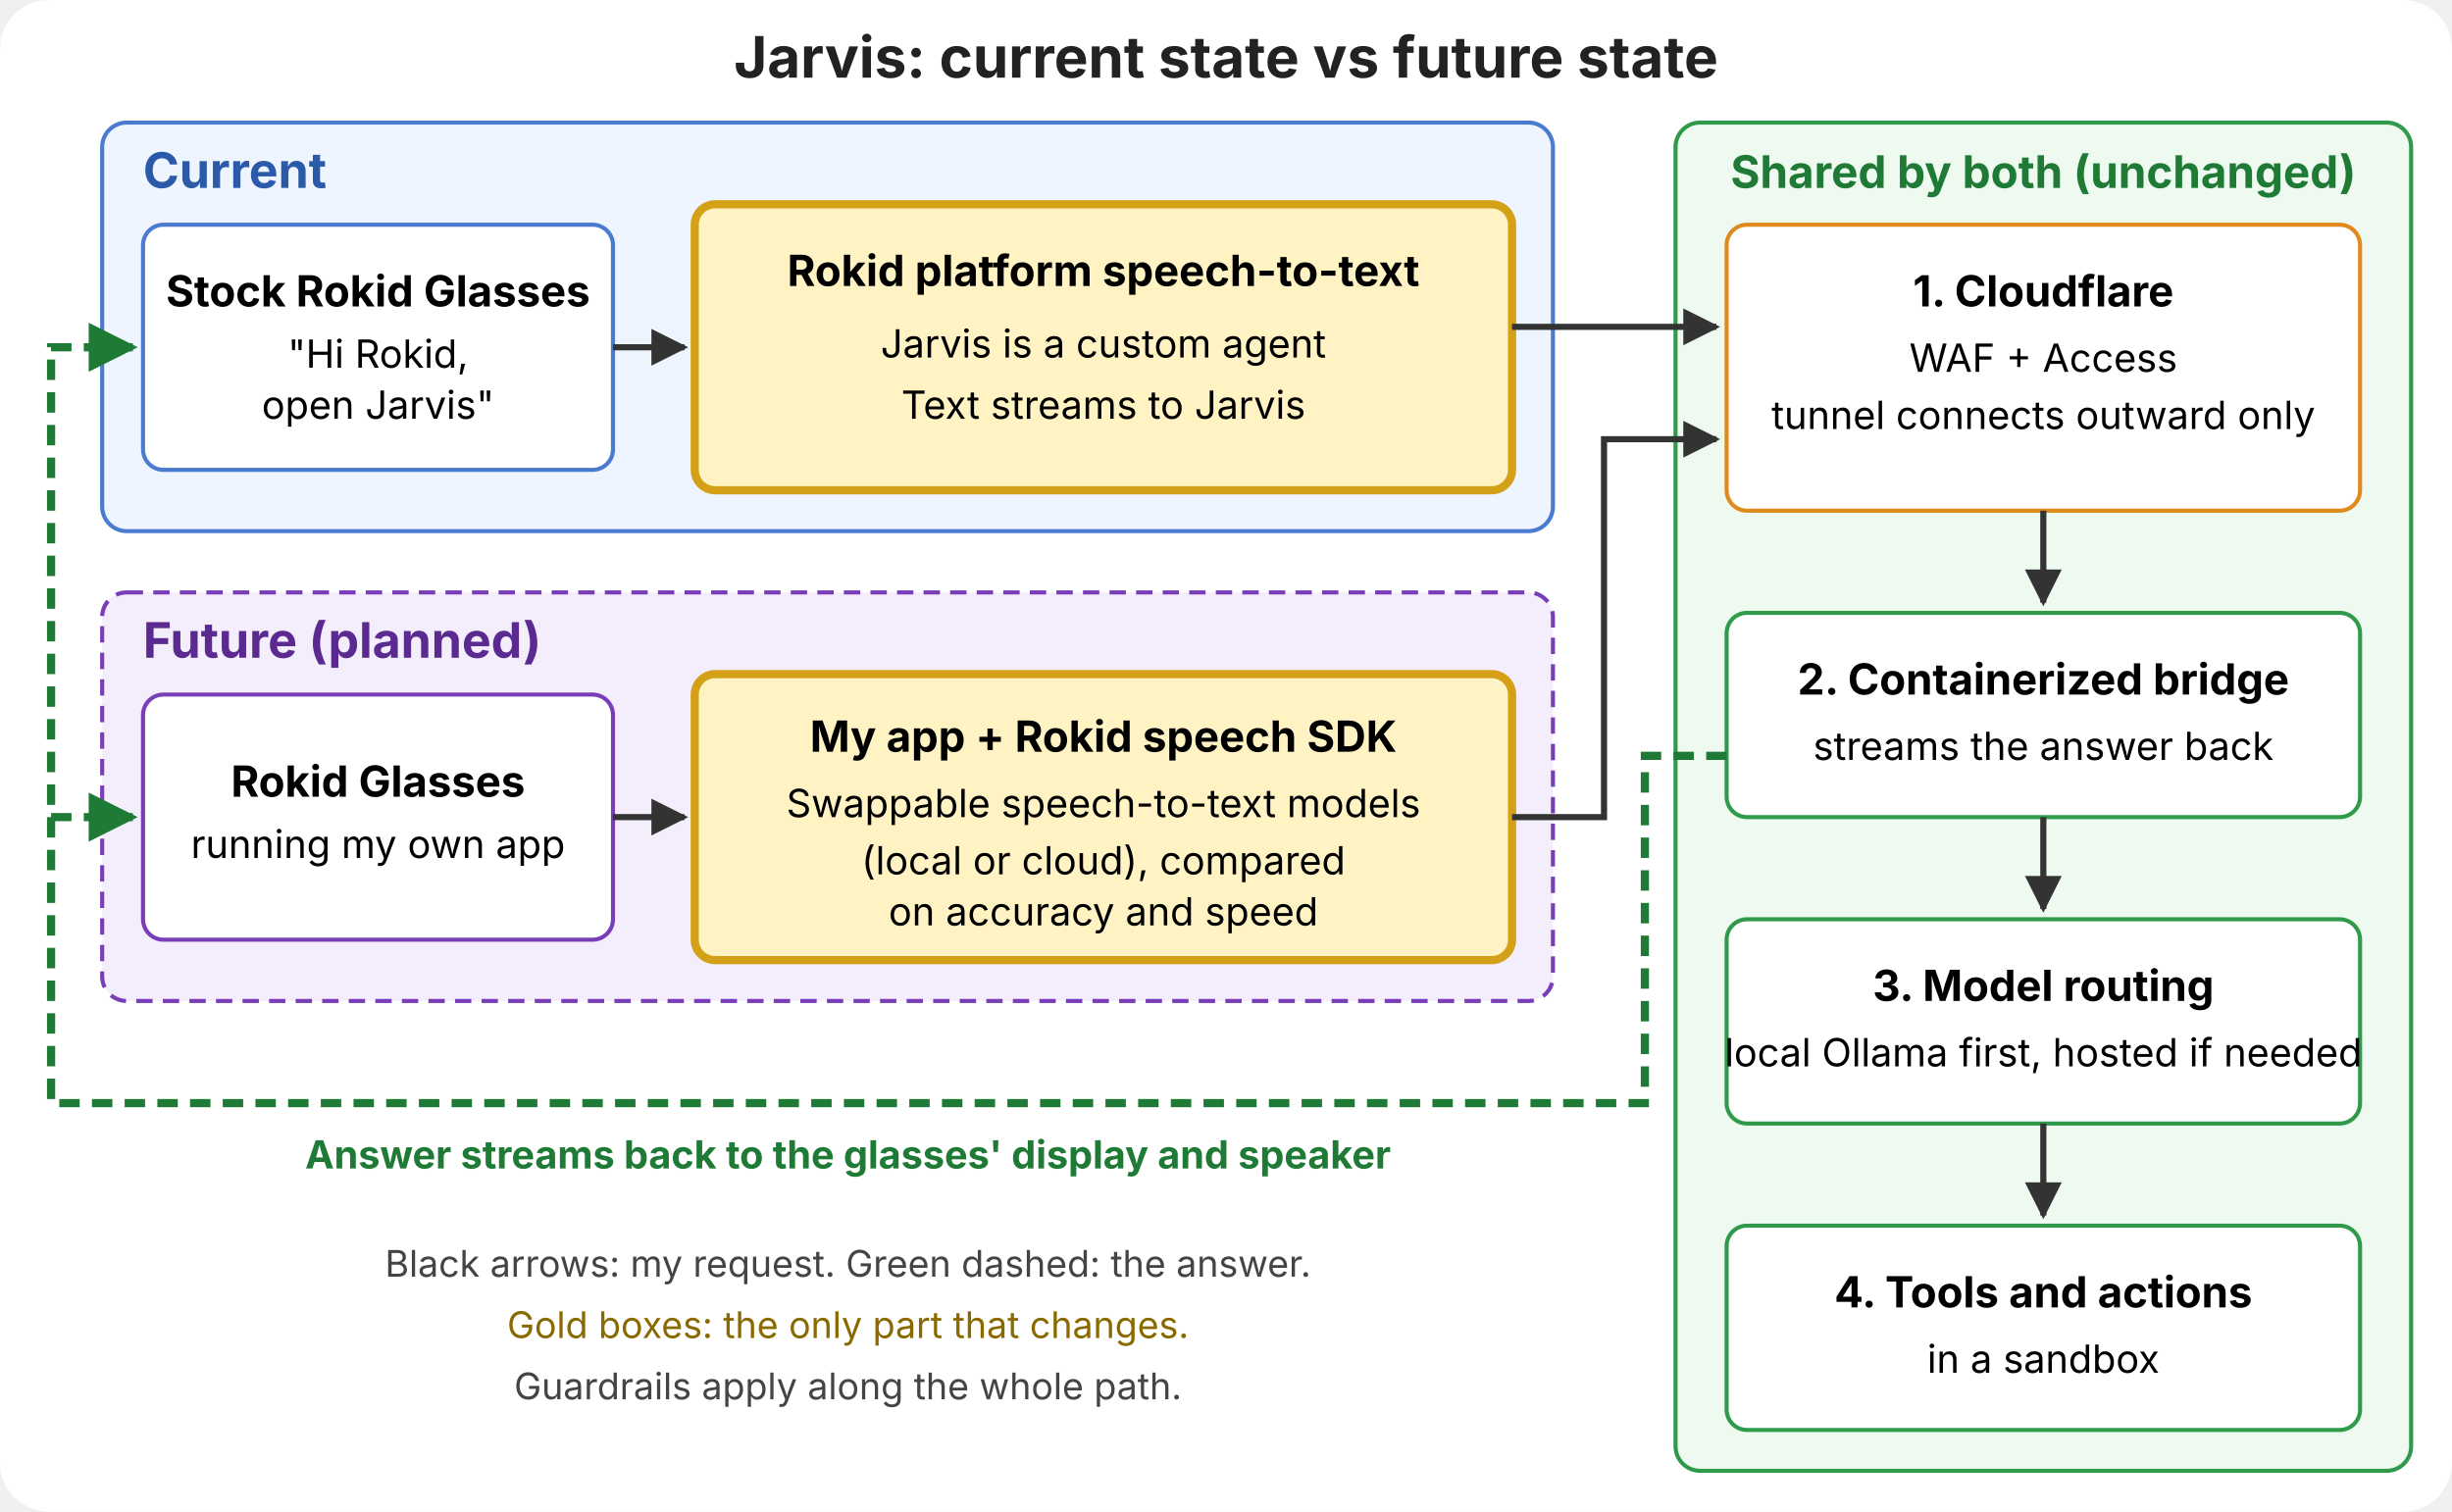
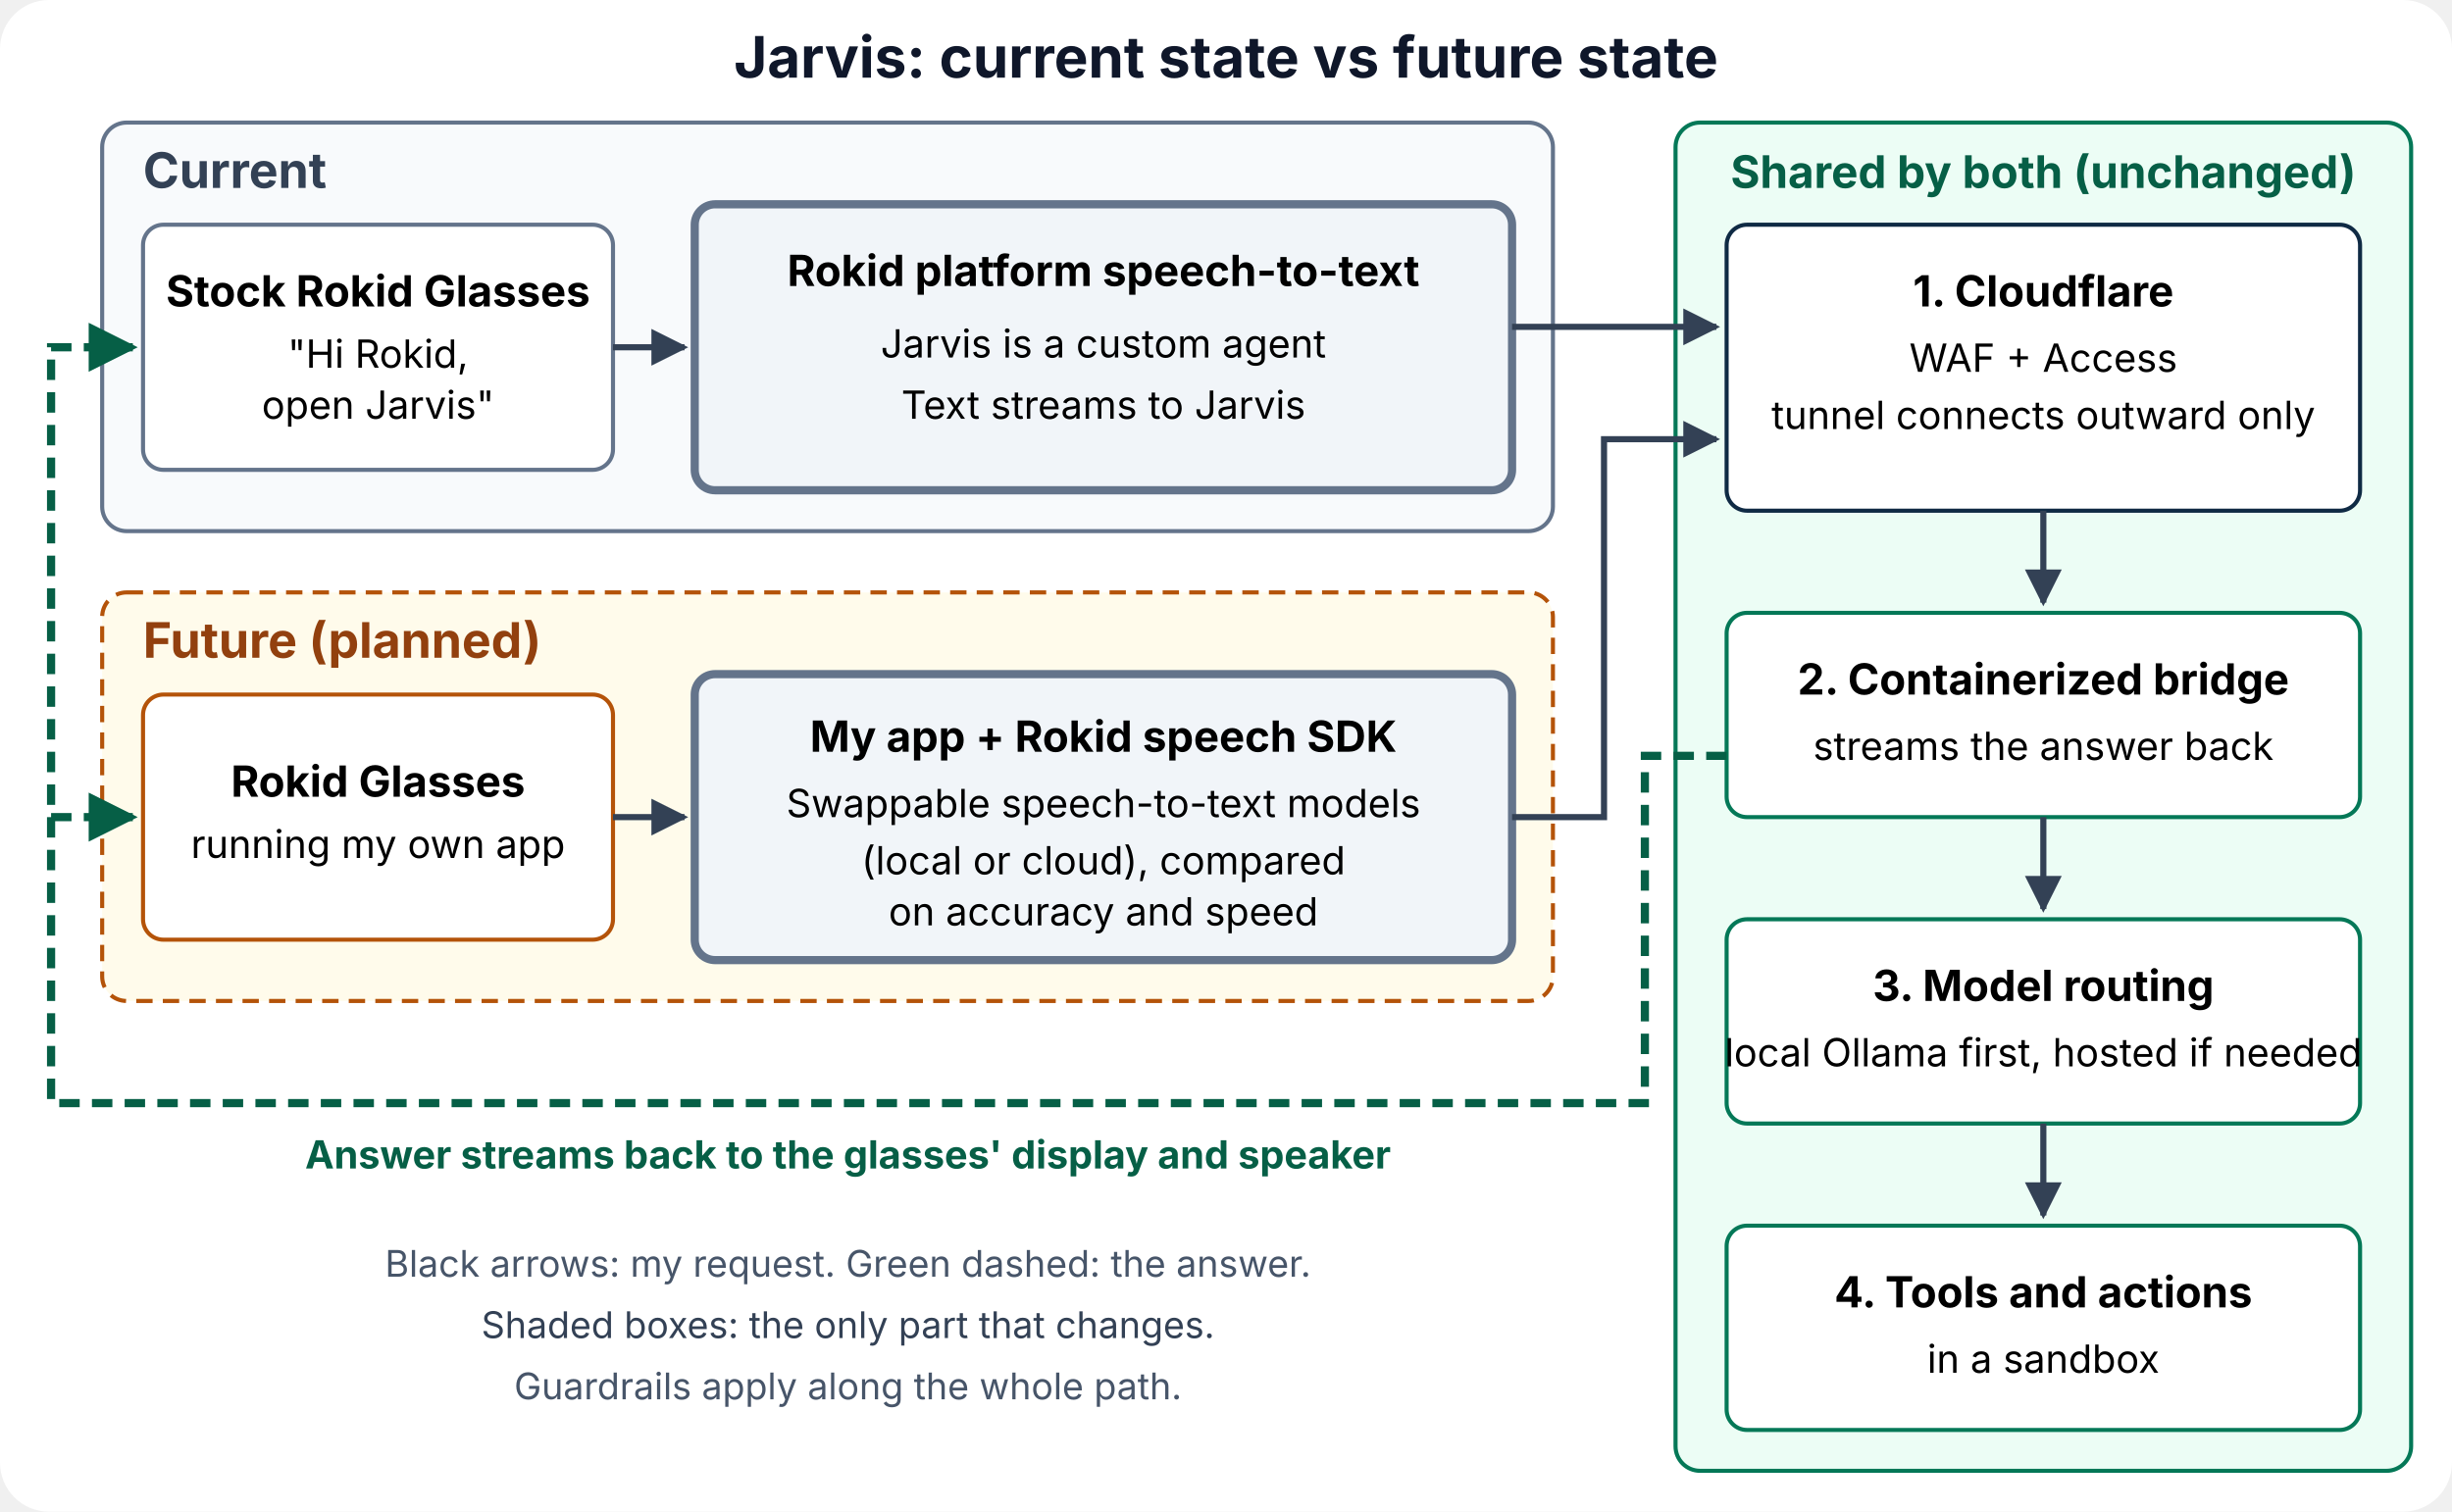
<svg xmlns="http://www.w3.org/2000/svg" width="1200" height="740" viewBox="0 0 1200 740" font-family="Inter, 'Helvetica Neue', Arial, sans-serif">
  <defs>
    <marker id="a" viewBox="0 0 10 10" refX="9" refY="5" markerWidth="6" markerHeight="6" orient="auto">
-       <path d="M0,0L10,5L0,10z" fill="#333" />
+       <path d="M0,0L10,5L0,10z" fill="#334155" />
    </marker>
    <marker id="r" viewBox="0 0 10 10" refX="9" refY="5" markerWidth="6" markerHeight="6" orient="auto">
-       <path d="M0,0L10,5L0,10z" fill="#1f7a36" />
+       <path d="M0,0L10,5L0,10z" fill="#065F46" />
    </marker>
  </defs>
  <rect width="1200" height="740" rx="24" fill="#fff" />
-   <text x="600" y="38" text-anchor="middle" font-size="28" font-weight="bold" fill="#222">Jarvis: current state vs future state</text>
+   <text x="600" y="38" text-anchor="middle" font-size="28" font-weight="bold" fill="#0F172A">Jarvis: current state vs future state</text>
  <g font-size="19" text-anchor="middle">
-     <rect x="50" y="60" width="710" height="200" rx="12" fill="#eef5ff" stroke="#4a7bd0" stroke-width="2" />
-     <text x="70" y="92" font-size="24" font-weight="bold" fill="#2a5aa8" text-anchor="start">Current</text>
-     <rect x="70" y="110" width="230" height="120" rx="10" fill="#fff" stroke="#4a7bd0" stroke-width="2" />
+     <rect x="50" y="60" width="710" height="200" rx="12" fill="#F8FAFC" stroke="#64748B" stroke-width="2" />
+     <text x="70" y="92" font-size="24" font-weight="bold" fill="#334155" text-anchor="start">Current</text>
+     <rect x="70" y="110" width="230" height="120" rx="10" fill="#fff" stroke="#64748B" stroke-width="2" />
    <text x="185" y="150" font-size="21" font-weight="bold">Stock Rokid Glasses</text>
    <text x="185" y="180">"Hi Rokid,</text>
    <text x="185" y="205">open Jarvis"</text>
-     <rect x="340" y="100" width="400" height="140" rx="10" fill="#fff3c4" stroke="#d4a017" stroke-width="4" />
+     <rect x="340" y="100" width="400" height="140" rx="10" fill="#F1F5F9" stroke="#64748B" stroke-width="4" />
    <text x="540" y="140" font-size="21" font-weight="bold">Rokid platform speech-to-text</text>
    <text x="540" y="175">Jarvis is a custom agent</text>
    <text x="540" y="205">Text streams to Jarvis</text>
-     <line x1="300" y1="170" x2="335" y2="170" stroke="#333" stroke-width="3" marker-end="url(#a)" />
-     <rect x="50" y="290" width="710" height="200" rx="12" fill="#f4eefc" stroke="#7a3db8" stroke-width="2" stroke-dasharray="8 5" />
-     <text x="70" y="322" font-size="24" font-weight="bold" fill="#5a2a90" text-anchor="start">Future (planned)</text>
-     <rect x="70" y="340" width="230" height="120" rx="10" fill="#fff" stroke="#7a3db8" stroke-width="2" />
+     <line x1="300" y1="170" x2="335" y2="170" stroke="#334155" stroke-width="3" marker-end="url(#a)" />
+     <rect x="50" y="290" width="710" height="200" rx="12" fill="#FFFBEB" stroke="#B45309" stroke-width="2" stroke-dasharray="8 5" />
+     <text x="70" y="322" font-size="24" font-weight="bold" fill="#92400E" text-anchor="start">Future (planned)</text>
+     <rect x="70" y="340" width="230" height="120" rx="10" fill="#fff" stroke="#B45309" stroke-width="2" />
    <text x="185" y="390" font-size="21" font-weight="bold">Rokid Glasses</text>
    <text x="185" y="420">running my own app</text>
-     <rect x="340" y="330" width="400" height="140" rx="10" fill="#fff3c4" stroke="#d4a017" stroke-width="4" />
+     <rect x="340" y="330" width="400" height="140" rx="10" fill="#F1F5F9" stroke="#64748B" stroke-width="4" />
    <text x="540" y="368" font-size="21" font-weight="bold">My app + Rokid speech SDK</text>
    <text x="540" y="400">Swappable speech-to-text models</text>
    <text x="540" y="428">(local or cloud), compared</text>
    <text x="540" y="453">on accuracy and speed</text>
-     <line x1="300" y1="400" x2="335" y2="400" stroke="#333" stroke-width="3" marker-end="url(#a)" />
-     <rect x="820" y="60" width="360" height="660" rx="12" fill="#eefaf0" stroke="#2f9a4a" stroke-width="2" />
-     <text x="1000" y="92" font-size="22" font-weight="bold" fill="#1f7a36">Shared by both (unchanged)</text>
-     <rect x="845" y="110" width="310" height="140" rx="10" fill="#fff" stroke="#e08a1e" stroke-width="2" />
+     <line x1="300" y1="400" x2="335" y2="400" stroke="#334155" stroke-width="3" marker-end="url(#a)" />
+     <rect x="820" y="60" width="360" height="660" rx="12" fill="#ECFDF5" stroke="#047857" stroke-width="2" />
+     <text x="1000" y="92" font-size="22" font-weight="bold" fill="#065F46">Shared by both (unchanged)</text>
+     <rect x="845" y="110" width="310" height="140" rx="10" fill="#fff" stroke="#0F2A44" stroke-width="2" />
    <text x="1000" y="150" font-weight="bold" font-size="21">1. Cloudflare</text>
    <text x="1000" y="182">WAF + Access</text>
    <text x="1000" y="210">tunnel connects outward only</text>
-     <rect x="845" y="300" width="310" height="100" rx="10" fill="#fff" stroke="#2f9a4a" stroke-width="2" />
+     <rect x="845" y="300" width="310" height="100" rx="10" fill="#fff" stroke="#047857" stroke-width="2" />
    <text x="1000" y="340" font-weight="bold" font-size="21">2. Containerized bridge</text>
    <text x="1000" y="372">streams the answer back</text>
-     <rect x="845" y="450" width="310" height="100" rx="10" fill="#fff" stroke="#2f9a4a" stroke-width="2" />
+     <rect x="845" y="450" width="310" height="100" rx="10" fill="#fff" stroke="#047857" stroke-width="2" />
    <text x="1000" y="490" font-weight="bold" font-size="21">3. Model routing</text>
    <text x="1000" y="522">local Ollama first, hosted if needed</text>
-     <rect x="845" y="600" width="310" height="100" rx="10" fill="#fff" stroke="#2f9a4a" stroke-width="2" />
+     <rect x="845" y="600" width="310" height="100" rx="10" fill="#fff" stroke="#047857" stroke-width="2" />
    <text x="1000" y="640" font-weight="bold" font-size="21">4. Tools and actions</text>
    <text x="1000" y="672">in a sandbox</text>
  </g>
-   <line x1="740" y1="160" x2="840" y2="160" stroke="#333" stroke-width="3" marker-end="url(#a)" />
-   <polyline points="740,400 785,400 785,215 840,215" fill="none" stroke="#333" stroke-width="3" marker-end="url(#a)" />
-   <line x1="1000" y1="250" x2="1000" y2="295" stroke="#333" stroke-width="3" marker-end="url(#a)" />
-   <line x1="1000" y1="400" x2="1000" y2="445" stroke="#333" stroke-width="3" marker-end="url(#a)" />
-   <line x1="1000" y1="550" x2="1000" y2="595" stroke="#333" stroke-width="3" marker-end="url(#a)" />
-   <polyline points="845,370 805,370 805,540 25,540 25,170 65,170" fill="none" stroke="#1f7a36" stroke-width="4" stroke-dasharray="10 6" marker-end="url(#r)" />
-   <polyline points="25,400 65,400" fill="none" stroke="#1f7a36" stroke-width="4" stroke-dasharray="10 6" marker-end="url(#r)" />
-   <text x="415" y="572" text-anchor="middle" font-size="19" fill="#1f7a36" font-weight="bold">Answer streams back to the glasses' display and speaker</text>
-   <text x="415" y="625" text-anchor="middle" font-size="18" fill="#444">Black arrows: my request.  Green dashed: the answer.</text>
-   <text x="415" y="655" text-anchor="middle" font-size="18" fill="#8a6a00">Gold boxes: the only part that changes.</text>
-   <text x="415" y="685" text-anchor="middle" font-size="18" fill="#444">Guardrails apply along the whole path.</text>
+   <line x1="740" y1="160" x2="840" y2="160" stroke="#334155" stroke-width="3" marker-end="url(#a)" />
+   <polyline points="740,400 785,400 785,215 840,215" fill="none" stroke="#334155" stroke-width="3" marker-end="url(#a)" />
+   <line x1="1000" y1="250" x2="1000" y2="295" stroke="#334155" stroke-width="3" marker-end="url(#a)" />
+   <line x1="1000" y1="400" x2="1000" y2="445" stroke="#334155" stroke-width="3" marker-end="url(#a)" />
+   <line x1="1000" y1="550" x2="1000" y2="595" stroke="#334155" stroke-width="3" marker-end="url(#a)" />
+   <polyline points="845,370 805,370 805,540 25,540 25,170 65,170" fill="none" stroke="#065F46" stroke-width="4" stroke-dasharray="10 6" marker-end="url(#r)" />
+   <polyline points="25,400 65,400" fill="none" stroke="#065F46" stroke-width="4" stroke-dasharray="10 6" marker-end="url(#r)" />
+   <text x="415" y="572" text-anchor="middle" font-size="19" fill="#065F46" font-weight="bold">Answer streams back to the glasses' display and speaker</text>
+   <text x="415" y="625" text-anchor="middle" font-size="18" fill="#475569">Black arrows: my request.  Green dashed: the answer.</text>
+   <text x="415" y="655" text-anchor="middle" font-size="18" fill="#334155">Shaded boxes: the only part that changes.</text>
+   <text x="415" y="685" text-anchor="middle" font-size="18" fill="#475569">Guardrails apply along the whole path.</text>
</svg>
